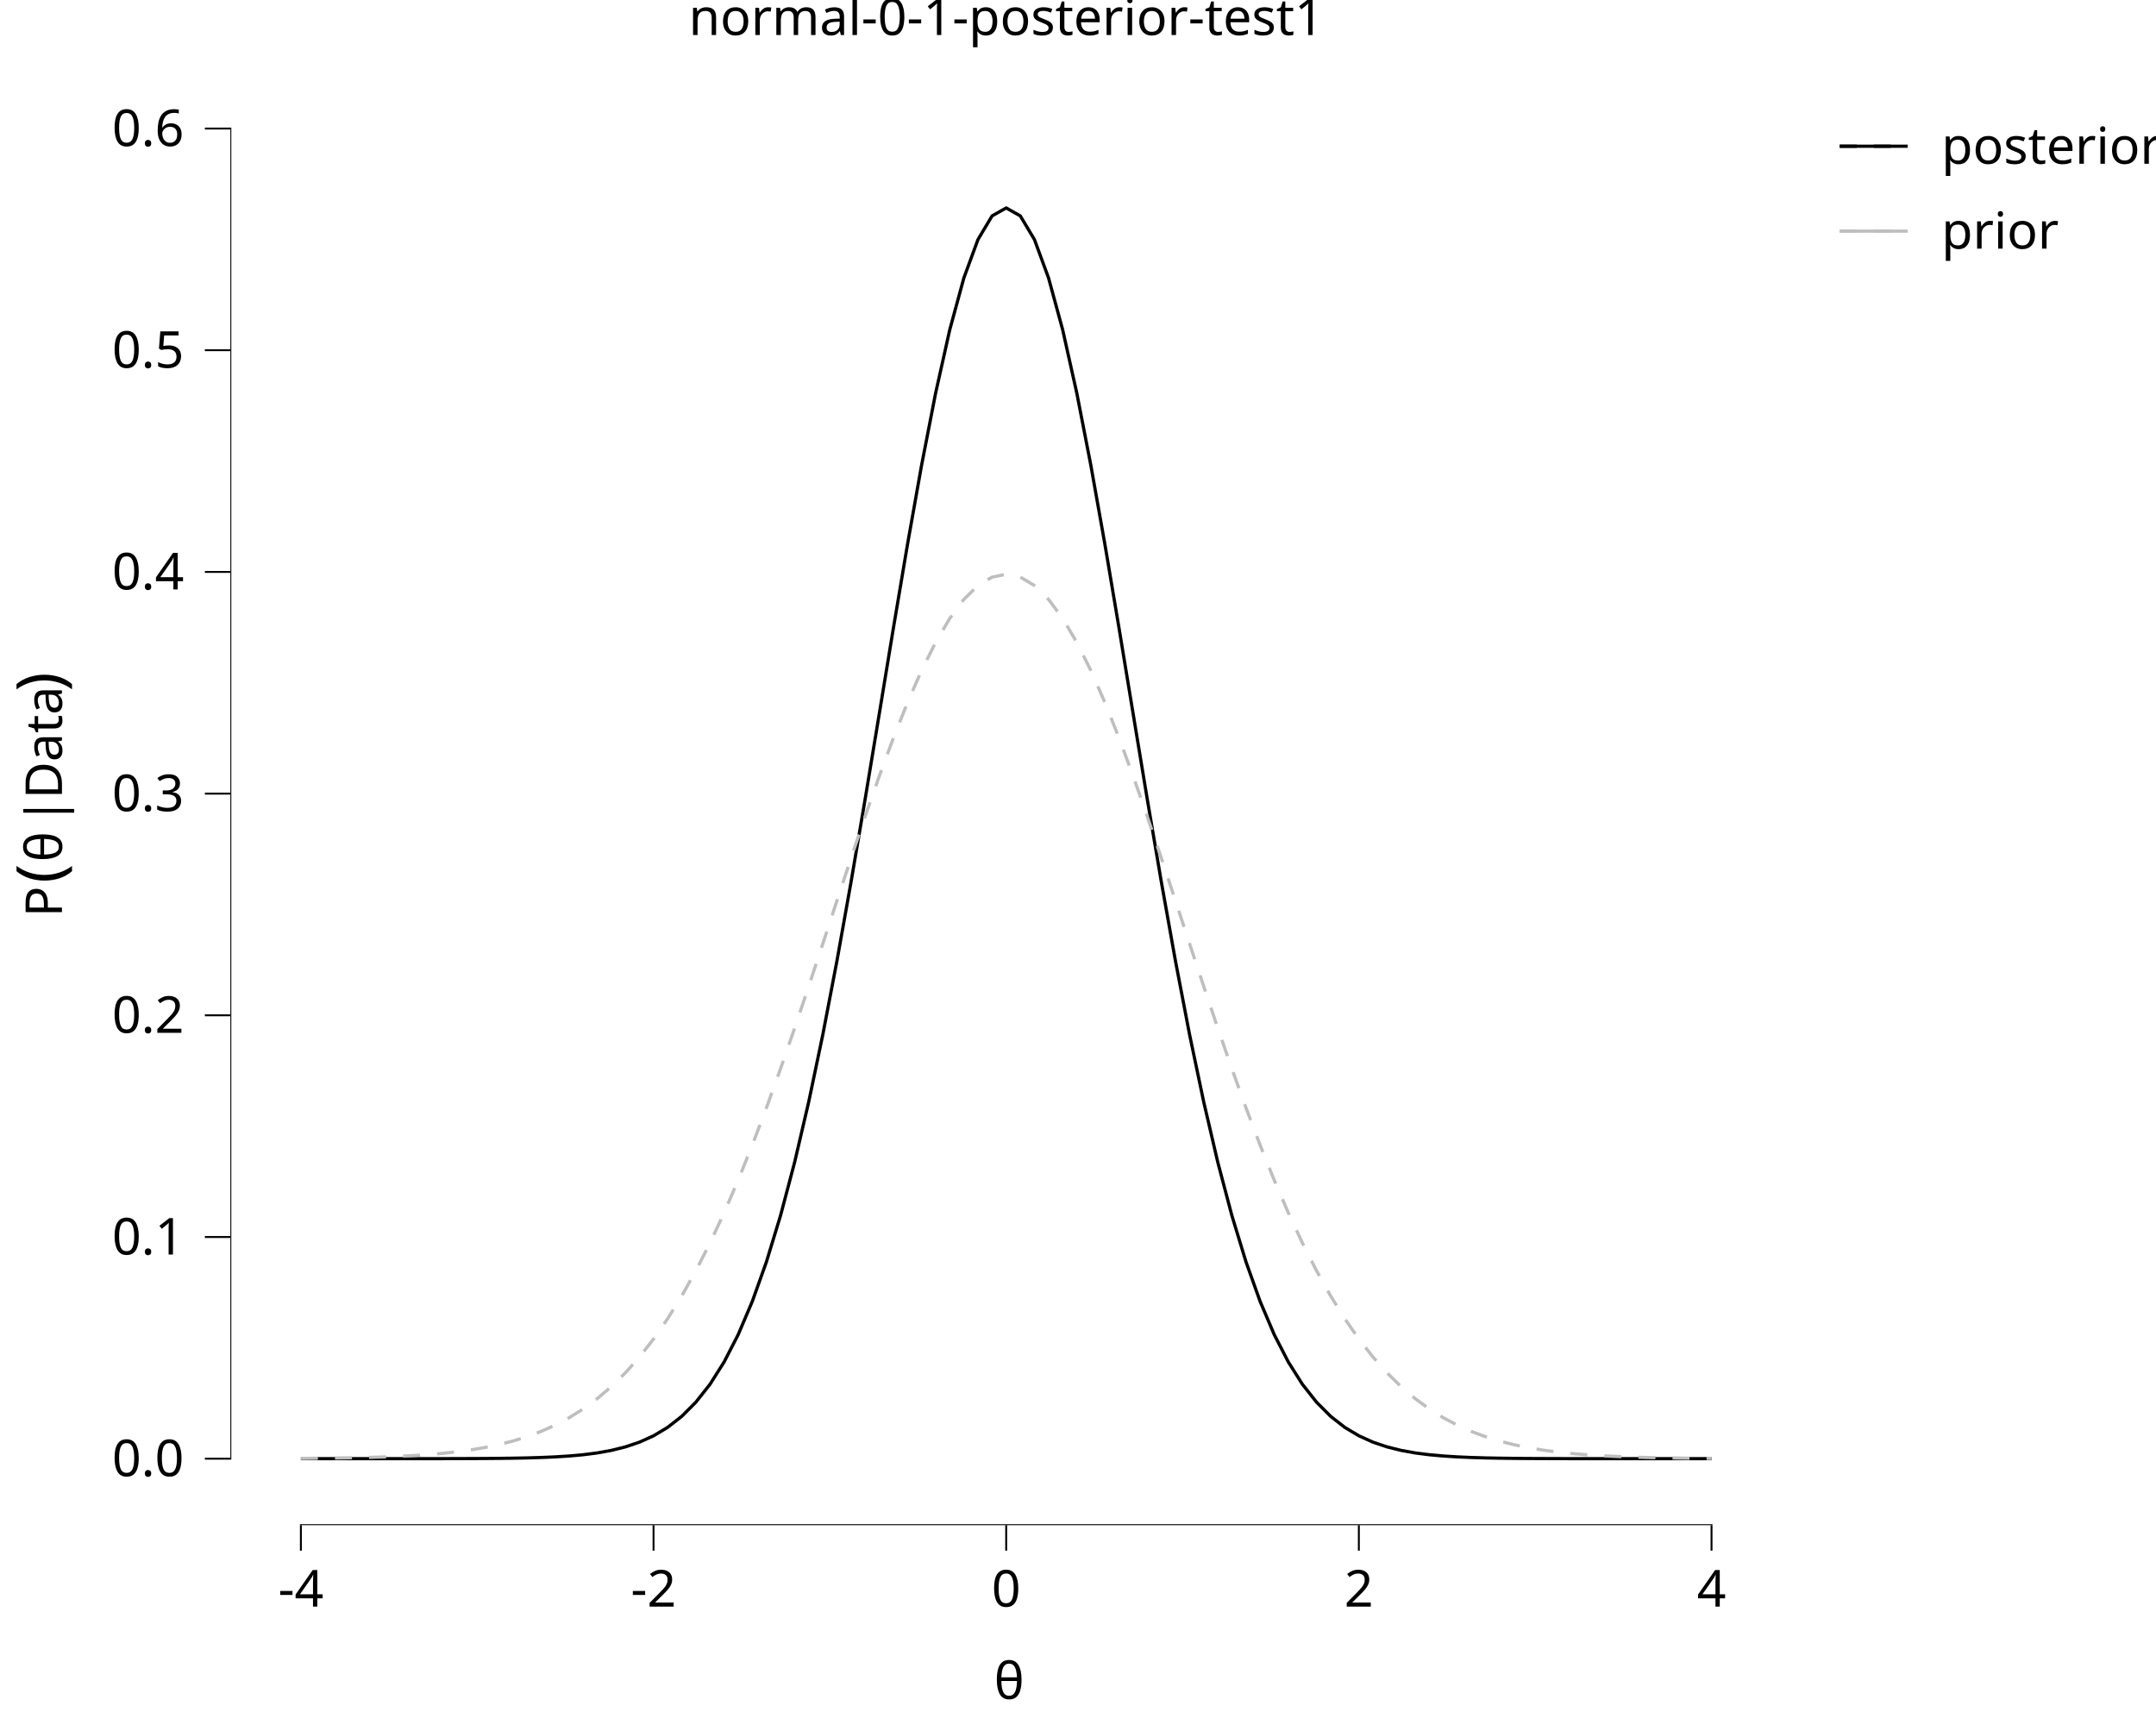
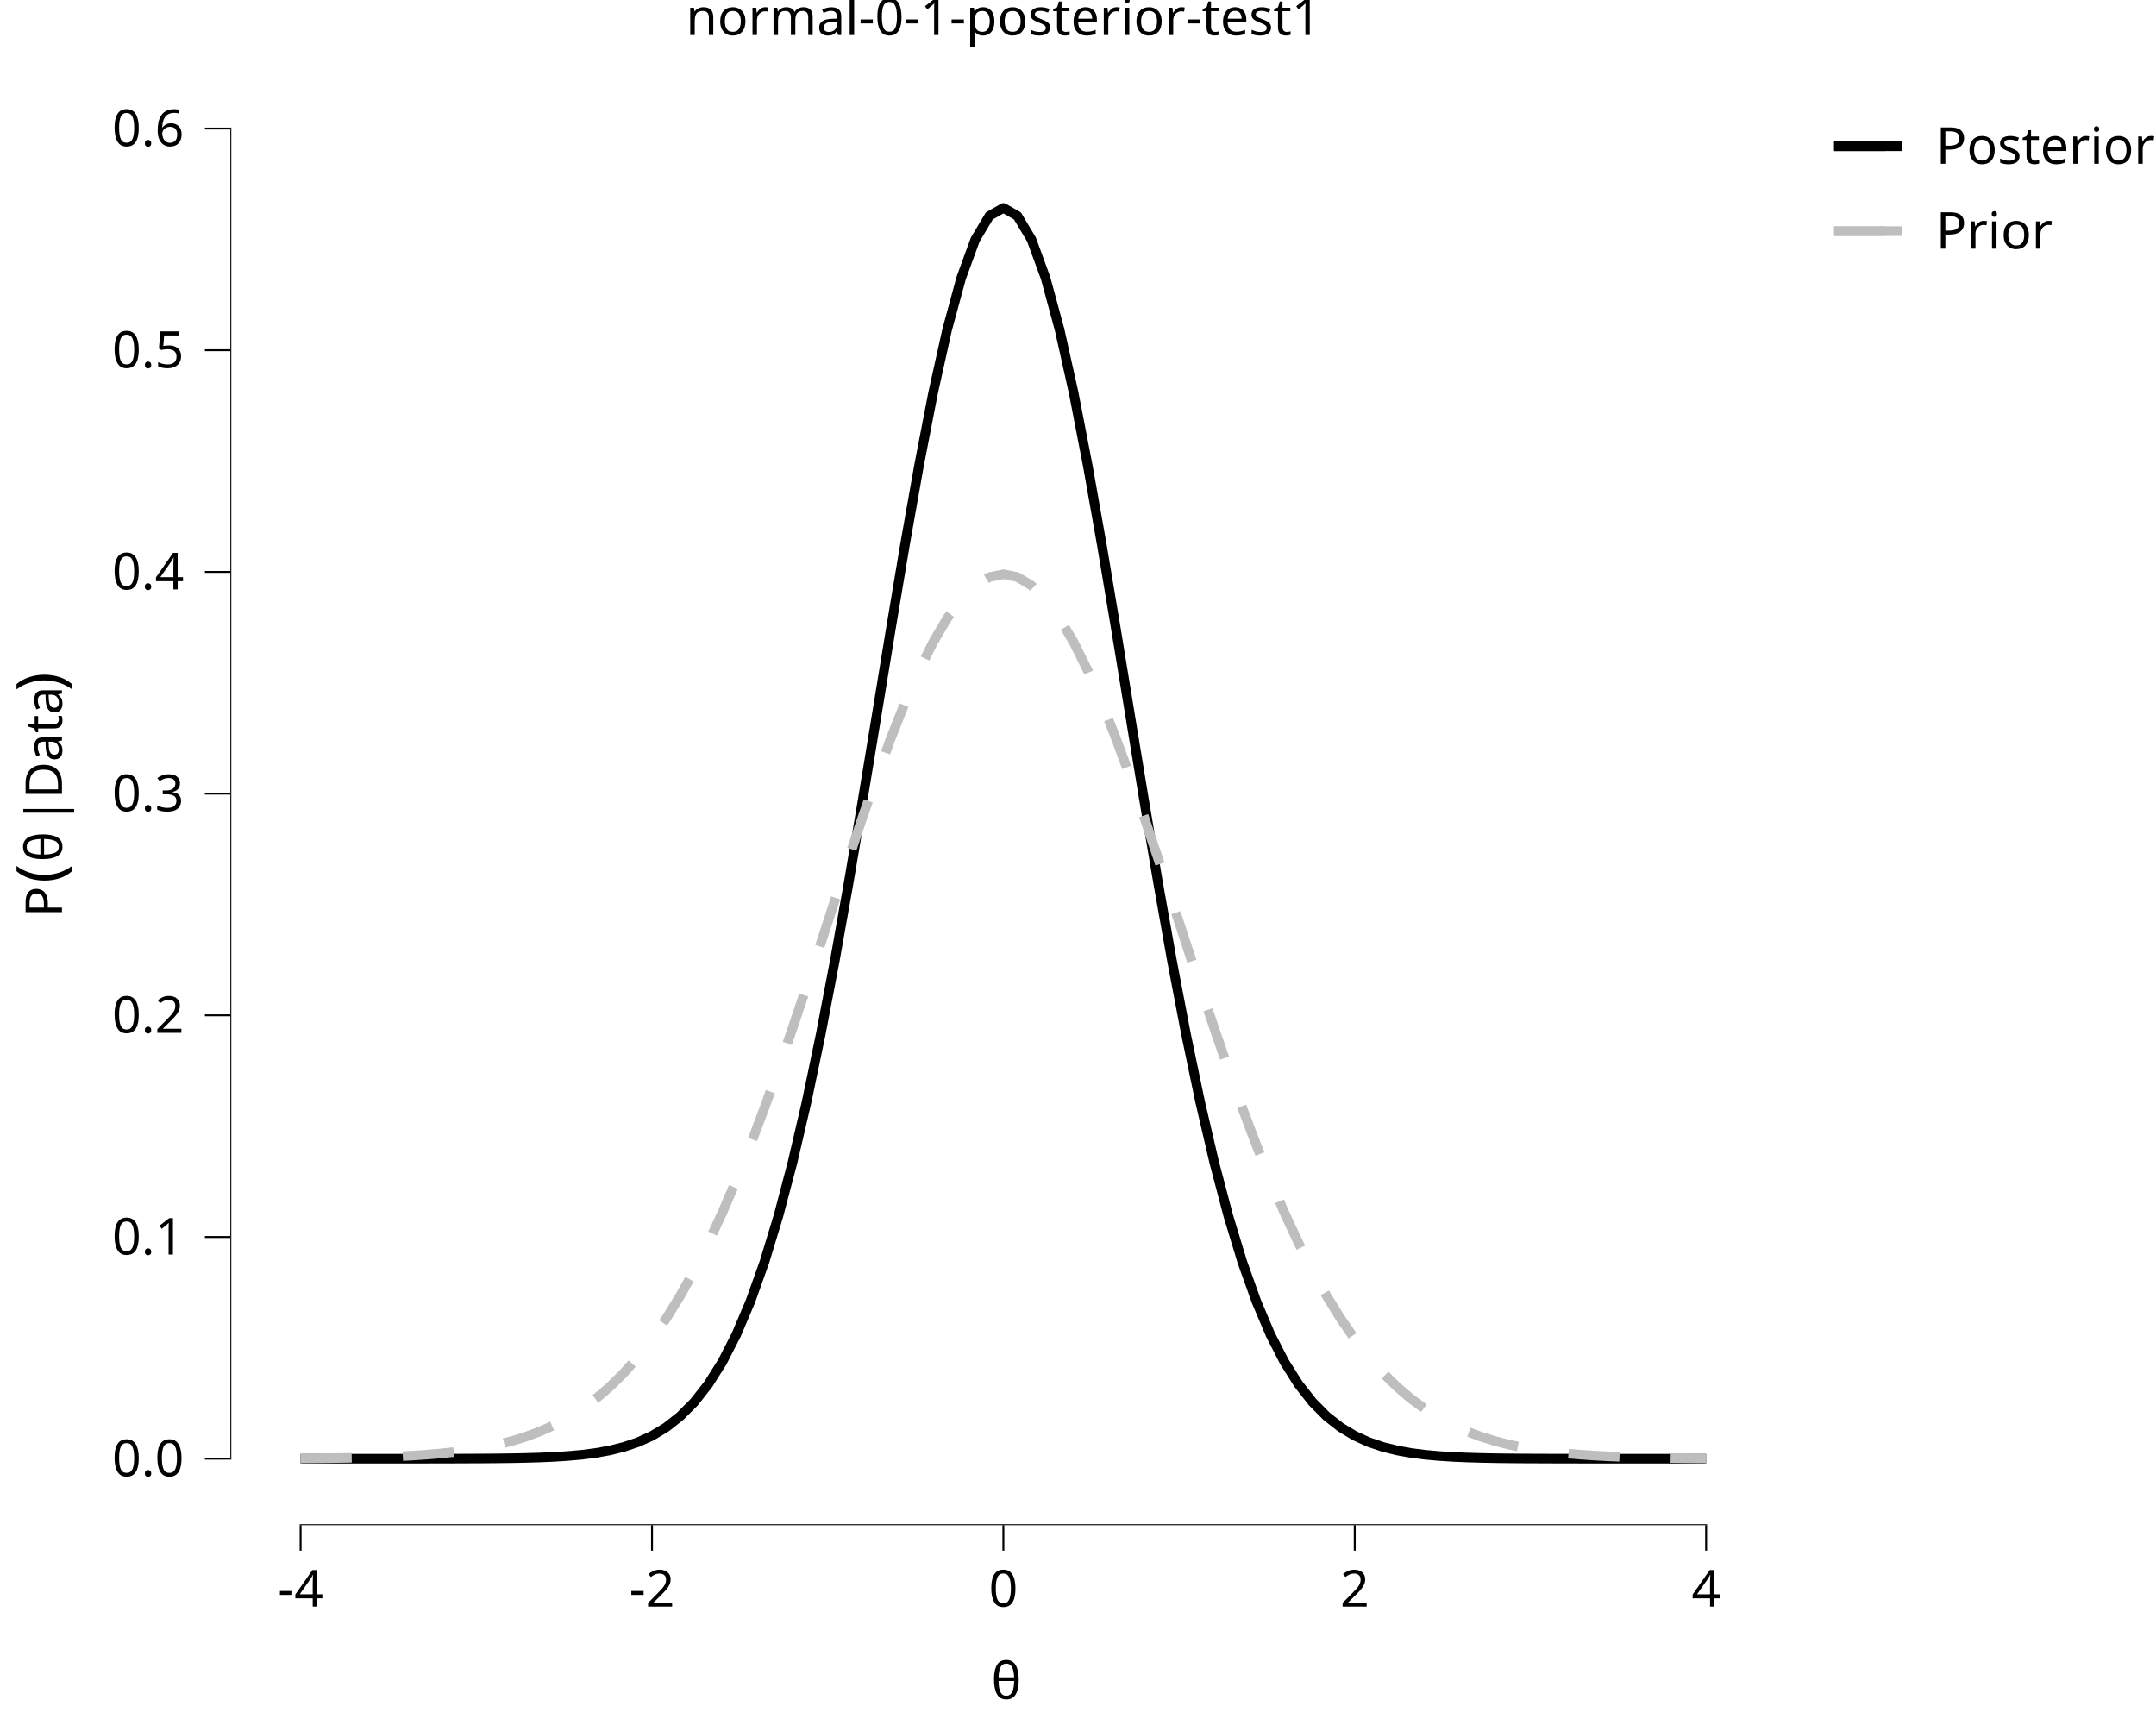
<svg xmlns="http://www.w3.org/2000/svg" class="svglite" data-engine-version="2.0" width="720.00pt" height="576.00pt" viewBox="0 0 720.00 576.00">
  <defs>
    <style type="text/css">
    .svglite line, .svglite polyline, .svglite polygon, .svglite path, .svglite rect, .svglite circle {
      fill: none;
      stroke: #000000;
      stroke-linecap: round;
      stroke-linejoin: round;
      stroke-miterlimit: 10.00;
    }
  </style>
  </defs>
  <rect width="100%" height="100%" style="stroke: none; fill: #FFFFFF;" />
  <defs>
    <clipPath id="cpMC4wMHw3MjAuMDB8MC4wMHw1NzYuMDA=">
      <rect x="0.00" y="0.00" width="720.00" height="576.00" />
    </clipPath>
  </defs>
  <g clip-path="url(#cpMC4wMHw3MjAuMDB8MC4wMHw1NzYuMDA=)">
    <rect x="0.00" y="0.00" width="720.00" height="576.00" style="stroke-width: 10.67; stroke: none;" />
  </g>
  <defs>
-     <clipPath id="cpNzYuOTN8NTk1LjEyfDIwLjcxfDUwOS4yOA==">
-       <rect x="76.93" y="20.71" width="518.19" height="488.57" />
+     <clipPath id="cpNzYuOTN8NTkzLjIzfDIwLjcxfDUwOS4yOA==">
+       <rect x="76.93" y="20.71" width="516.31" height="488.57" />
    </clipPath>
  </defs>
-   <g clip-path="url(#cpNzYuOTN8NTk1LjEyfDIwLjcxfDUwOS4yOA==)">
-     <rect x="76.93" y="20.71" width="518.19" height="488.57" style="stroke-width: 10.67; stroke: none;" />
-     <polyline points="100.48,487.07 105.19,487.07 109.90,487.07 114.61,487.07 119.32,487.07 124.03,487.07 128.75,487.07 133.46,487.07 138.17,487.07 142.88,487.07 147.59,487.06 152.30,487.05 157.01,487.03 161.72,487.01 166.43,486.97 171.14,486.91 175.85,486.82 180.56,486.68 185.28,486.48 189.99,486.18 194.70,485.76 199.41,485.16 204.12,484.31 208.83,483.14 213.54,481.56 218.25,479.43 222.96,476.61 227.67,472.93 232.38,468.21 237.10,462.24 241.81,454.79 246.52,445.64 251.23,434.56 255.94,421.38 260.65,405.93 265.36,388.12 270.07,367.94 274.78,345.47 279.49,320.90 284.20,294.55 288.91,266.85 293.63,238.38 298.34,209.79 303.05,181.85 307.76,155.37 312.47,131.18 317.18,110.08 321.89,92.80 326.60,79.98 331.31,72.09 336.02,69.43 340.73,72.09 345.45,79.98 350.16,92.80 354.87,110.08 359.58,131.18 364.29,155.37 369.00,181.85 373.71,209.79 378.42,238.38 383.13,266.85 387.84,294.55 392.55,320.90 397.26,345.47 401.98,367.94 406.69,388.12 411.40,405.93 416.11,421.38 420.82,434.56 425.53,445.64 430.24,454.79 434.95,462.24 439.66,468.21 444.37,472.93 449.08,476.61 453.79,479.43 458.51,481.56 463.22,483.14 467.93,484.31 472.64,485.16 477.35,485.76 482.06,486.18 486.77,486.48 491.48,486.68 496.19,486.82 500.90,486.91 505.61,486.97 510.33,487.01 515.04,487.03 519.75,487.05 524.46,487.06 529.17,487.07 533.88,487.07 538.59,487.07 543.30,487.07 548.01,487.07 552.72,487.07 557.43,487.07 562.14,487.07 566.86,487.07 571.57,487.07 " style="stroke-width: 1.07; stroke-linecap: butt;" />
-     <polyline points="100.48,486.98 105.19,486.94 109.90,486.89 114.61,486.82 119.32,486.74 124.03,486.62 128.75,486.47 133.46,486.28 138.17,486.03 142.88,485.71 147.59,485.31 152.30,484.80 157.01,484.17 161.72,483.38 166.43,482.41 171.14,481.22 175.85,479.77 180.56,478.02 185.28,475.93 189.99,473.44 194.70,470.50 199.41,467.05 204.12,463.05 208.83,458.42 213.54,453.13 218.25,447.11 222.96,440.32 227.67,432.73 232.38,424.32 237.10,415.06 241.81,404.96 246.52,394.05 251.23,382.36 255.94,369.95 260.65,356.90 265.36,343.33 270.07,329.35 274.78,315.11 279.49,300.79 284.20,286.56 288.91,272.63 293.63,259.18 298.34,246.44 303.05,234.61 307.76,223.89 312.47,214.46 317.18,206.49 321.89,200.14 326.60,195.51 331.31,192.70 336.02,191.75 340.73,192.70 345.45,195.51 350.16,200.14 354.87,206.49 359.58,214.46 364.29,223.89 369.00,234.61 373.71,246.44 378.42,259.18 383.13,272.63 387.84,286.56 392.55,300.79 397.26,315.11 401.98,329.35 406.69,343.33 411.40,356.90 416.11,369.95 420.82,382.36 425.53,394.05 430.24,404.96 434.95,415.06 439.66,424.32 444.37,432.73 449.08,440.32 453.79,447.11 458.51,453.13 463.22,458.42 467.93,463.05 472.64,467.05 477.35,470.50 482.06,473.44 486.77,475.93 491.48,478.02 496.19,479.77 500.90,481.22 505.61,482.41 510.33,483.38 515.04,484.17 519.75,484.80 524.46,485.31 529.17,485.71 533.88,486.03 538.59,486.28 543.30,486.47 548.01,486.62 552.72,486.74 557.43,486.82 562.14,486.89 566.86,486.94 571.57,486.98 " style="stroke-width: 1.07; stroke: #BEBEBE; stroke-dasharray: 5.69,5.69; stroke-linecap: butt;" />
-     <line x1="100.16" y1="509.28" x2="571.89" y2="509.28" style="stroke-width: 0.64; stroke-linecap: butt;" />
+   <g clip-path="url(#cpNzYuOTN8NTkzLjIzfDIwLjcxfDUwOS4yOA==)">
+     <rect x="76.93" y="20.71" width="516.31" height="488.57" style="stroke-width: 10.67; stroke: none;" />
+     <polyline points="100.39,487.07 105.09,487.07 109.78,487.07 114.48,487.07 119.17,487.07 123.86,487.07 128.56,487.07 133.25,487.07 137.94,487.07 142.64,487.07 147.33,487.06 152.03,487.05 156.72,487.03 161.41,487.01 166.11,486.97 170.80,486.91 175.49,486.82 180.19,486.68 184.88,486.48 189.57,486.18 194.27,485.76 198.96,485.16 203.66,484.31 208.35,483.14 213.04,481.56 217.74,479.43 222.43,476.61 227.12,472.93 231.82,468.21 236.51,462.24 241.21,454.79 245.90,445.64 250.59,434.56 255.29,421.38 259.98,405.93 264.67,388.12 269.37,367.94 274.06,345.47 278.76,320.90 283.45,294.55 288.14,266.85 292.84,238.38 297.53,209.79 302.22,181.85 306.92,155.37 311.61,131.18 316.30,110.08 321.00,92.80 325.69,79.98 330.39,72.09 335.08,69.43 339.77,72.09 344.47,79.98 349.16,92.80 353.85,110.08 358.55,131.18 363.24,155.37 367.94,181.85 372.63,209.79 377.32,238.38 382.02,266.85 386.71,294.55 391.40,320.90 396.10,345.47 400.79,367.94 405.49,388.12 410.18,405.93 414.87,421.38 419.57,434.56 424.26,445.64 428.95,454.79 433.65,462.24 438.34,468.21 443.03,472.93 447.73,476.61 452.42,479.43 457.12,481.56 461.81,483.14 466.50,484.31 471.20,485.16 475.89,485.76 480.58,486.18 485.28,486.48 489.97,486.68 494.67,486.82 499.36,486.91 504.05,486.97 508.75,487.01 513.44,487.03 518.13,487.05 522.83,487.06 527.52,487.07 532.22,487.07 536.91,487.07 541.60,487.07 546.30,487.07 550.99,487.07 555.68,487.07 560.38,487.07 565.07,487.07 569.76,487.07 " style="stroke-width: 3.20; stroke-linecap: butt;" />
+     <polyline points="100.39,486.98 105.09,486.94 109.78,486.89 114.48,486.82 119.17,486.74 123.86,486.62 128.56,486.47 133.25,486.28 137.94,486.03 142.64,485.71 147.33,485.31 152.03,484.80 156.72,484.17 161.41,483.38 166.11,482.41 170.80,481.22 175.49,479.77 180.19,478.02 184.88,475.93 189.57,473.44 194.27,470.50 198.96,467.05 203.66,463.05 208.35,458.42 213.04,453.13 217.74,447.11 222.43,440.32 227.12,432.73 231.82,424.32 236.51,415.06 241.21,404.96 245.90,394.05 250.59,382.36 255.29,369.95 259.98,356.90 264.67,343.33 269.37,329.35 274.06,315.11 278.76,300.79 283.45,286.56 288.14,272.63 292.84,259.18 297.53,246.44 302.22,234.61 306.92,223.89 311.61,214.46 316.30,206.49 321.00,200.14 325.69,195.51 330.39,192.70 335.08,191.75 339.77,192.70 344.47,195.51 349.16,200.14 353.85,206.49 358.55,214.46 363.24,223.89 367.94,234.61 372.63,246.44 377.32,259.18 382.02,272.63 386.71,286.56 391.40,300.79 396.10,315.11 400.79,329.35 405.49,343.33 410.18,356.90 414.87,369.95 419.57,382.36 424.26,394.05 428.95,404.96 433.65,415.06 438.34,424.32 443.03,432.73 447.73,440.32 452.42,447.11 457.12,453.13 461.81,458.42 466.50,463.05 471.20,467.05 475.89,470.50 480.58,473.44 485.28,475.93 489.97,478.02 494.67,479.77 499.36,481.22 504.05,482.41 508.75,483.38 513.44,484.17 518.13,484.80 522.83,485.31 527.52,485.71 532.22,486.03 536.91,486.28 541.60,486.47 546.30,486.62 550.99,486.74 555.68,486.82 560.38,486.89 565.07,486.94 569.76,486.98 " style="stroke-width: 3.20; stroke: #BEBEBE; stroke-dasharray: 17.07,17.07; stroke-linecap: butt;" />
+     <line x1="100.08" y1="509.28" x2="570.08" y2="509.28" style="stroke-width: 0.64; stroke-linecap: butt;" />
    <line x1="76.93" y1="487.39" x2="76.93" y2="42.60" style="stroke-width: 0.64; stroke-linecap: butt;" />
-     <rect x="76.93" y="20.71" width="518.19" height="488.57" style="stroke-width: 0.00; stroke: none;" />
+     <rect x="76.93" y="20.71" width="516.31" height="488.57" style="stroke-width: 0.00; stroke: none;" />
  </g>
  <g clip-path="url(#cpMC4wMHw3MjAuMDB8MC4wMHw1NzYuMDA=)">
    <polyline points="76.93,509.28 76.93,20.71 " style="stroke-width: 0.00; stroke: none; stroke-linecap: butt;" />
    <text x="61.45" y="492.92" text-anchor="end" style="font-size: 17.00px; font-family: sans;" textLength="23.63px" lengthAdjust="spacingAndGlyphs">0.0</text>
    <text x="61.45" y="418.90" text-anchor="end" style="font-size: 17.00px; font-family: sans;" textLength="23.63px" lengthAdjust="spacingAndGlyphs">0.1</text>
    <text x="61.45" y="344.87" text-anchor="end" style="font-size: 17.00px; font-family: sans;" textLength="23.63px" lengthAdjust="spacingAndGlyphs">0.2</text>
    <text x="61.45" y="270.85" text-anchor="end" style="font-size: 17.00px; font-family: sans;" textLength="23.63px" lengthAdjust="spacingAndGlyphs">0.3</text>
    <text x="61.45" y="196.82" text-anchor="end" style="font-size: 17.00px; font-family: sans;" textLength="23.63px" lengthAdjust="spacingAndGlyphs">0.4</text>
    <text x="61.45" y="122.79" text-anchor="end" style="font-size: 17.00px; font-family: sans;" textLength="23.63px" lengthAdjust="spacingAndGlyphs">0.5</text>
    <text x="61.45" y="48.77" text-anchor="end" style="font-size: 17.00px; font-family: sans;" textLength="23.63px" lengthAdjust="spacingAndGlyphs">0.6</text>
    <polyline points="68.42,487.07 76.93,487.07 " style="stroke-width: 0.64; stroke-linecap: butt;" />
    <polyline points="68.42,413.05 76.93,413.05 " style="stroke-width: 0.64; stroke-linecap: butt;" />
    <polyline points="68.42,339.02 76.93,339.02 " style="stroke-width: 0.64; stroke-linecap: butt;" />
    <polyline points="68.42,265.00 76.93,265.00 " style="stroke-width: 0.64; stroke-linecap: butt;" />
    <polyline points="68.42,190.97 76.93,190.97 " style="stroke-width: 0.64; stroke-linecap: butt;" />
    <polyline points="68.42,116.94 76.93,116.94 " style="stroke-width: 0.64; stroke-linecap: butt;" />
    <polyline points="68.42,42.92 76.93,42.92 " style="stroke-width: 0.64; stroke-linecap: butt;" />
-     <polyline points="76.93,509.28 595.12,509.28 " style="stroke-width: 0.00; stroke: none; stroke-linecap: butt;" />
-     <polyline points="100.48,517.79 100.48,509.28 " style="stroke-width: 0.64; stroke-linecap: butt;" />
-     <polyline points="218.25,517.79 218.25,509.28 " style="stroke-width: 0.64; stroke-linecap: butt;" />
-     <polyline points="336.02,517.79 336.02,509.28 " style="stroke-width: 0.64; stroke-linecap: butt;" />
-     <polyline points="453.79,517.79 453.79,509.28 " style="stroke-width: 0.64; stroke-linecap: butt;" />
-     <polyline points="571.57,517.79 571.57,509.28 " style="stroke-width: 0.64; stroke-linecap: butt;" />
-     <text x="100.48" y="536.46" text-anchor="middle" style="font-size: 17.00px; font-family: sans;" textLength="15.12px" lengthAdjust="spacingAndGlyphs">-4</text>
-     <text x="218.25" y="536.46" text-anchor="middle" style="font-size: 17.00px; font-family: sans;" textLength="15.12px" lengthAdjust="spacingAndGlyphs">-2</text>
-     <text x="336.02" y="536.46" text-anchor="middle" style="font-size: 17.00px; font-family: sans;" textLength="9.46px" lengthAdjust="spacingAndGlyphs">0</text>
-     <text x="453.79" y="536.46" text-anchor="middle" style="font-size: 17.00px; font-family: sans;" textLength="9.46px" lengthAdjust="spacingAndGlyphs">2</text>
-     <text x="571.57" y="536.46" text-anchor="middle" style="font-size: 17.00px; font-family: sans;" textLength="9.46px" lengthAdjust="spacingAndGlyphs">4</text>
-     <text x="331.96" y="567.29" style="font-size: 17.00px; font-family: sans;" textLength="8.13px" lengthAdjust="spacingAndGlyphs">θ</text>
+     <polyline points="76.93,509.28 593.23,509.28 " style="stroke-width: 0.00; stroke: none; stroke-linecap: butt;" />
+     <polyline points="100.39,517.79 100.39,509.28 " style="stroke-width: 0.64; stroke-linecap: butt;" />
+     <polyline points="217.74,517.79 217.74,509.28 " style="stroke-width: 0.64; stroke-linecap: butt;" />
+     <polyline points="335.08,517.79 335.08,509.28 " style="stroke-width: 0.64; stroke-linecap: butt;" />
+     <polyline points="452.42,517.79 452.42,509.28 " style="stroke-width: 0.64; stroke-linecap: butt;" />
+     <polyline points="569.76,517.79 569.76,509.28 " style="stroke-width: 0.64; stroke-linecap: butt;" />
+     <text x="100.39" y="536.46" text-anchor="middle" style="font-size: 17.00px; font-family: sans;" textLength="15.12px" lengthAdjust="spacingAndGlyphs">-4</text>
+     <text x="217.74" y="536.46" text-anchor="middle" style="font-size: 17.00px; font-family: sans;" textLength="15.12px" lengthAdjust="spacingAndGlyphs">-2</text>
+     <text x="335.08" y="536.46" text-anchor="middle" style="font-size: 17.00px; font-family: sans;" textLength="9.46px" lengthAdjust="spacingAndGlyphs">0</text>
+     <text x="452.42" y="536.46" text-anchor="middle" style="font-size: 17.00px; font-family: sans;" textLength="9.46px" lengthAdjust="spacingAndGlyphs">2</text>
+     <text x="569.76" y="536.46" text-anchor="middle" style="font-size: 17.00px; font-family: sans;" textLength="9.46px" lengthAdjust="spacingAndGlyphs">4</text>
+     <text x="331.02" y="567.29" style="font-size: 17.00px; font-family: sans;" textLength="8.13px" lengthAdjust="spacingAndGlyphs">θ</text>
    <text transform="translate(20.69,306.22) rotate(-90)" style="font-size: 17.00px; font-family: sans;" textLength="11.34px" lengthAdjust="spacingAndGlyphs">P</text>
    <text transform="translate(20.69,294.88) rotate(-90)" style="font-size: 21.25px; font-family: sans;" textLength="7.08px" lengthAdjust="spacingAndGlyphs">(</text>
    <text transform="translate(20.69,287.80) rotate(-90)" style="font-size: 17.00px; font-family: sans;" textLength="8.13px" lengthAdjust="spacingAndGlyphs">θ</text>
    <text transform="translate(20.69,279.67) rotate(-90)" style="font-size: 17.00px; font-family: sans;" textLength="4.25px" lengthAdjust="spacingAndGlyphs"> </text>
    <text transform="translate(20.69,275.42) rotate(-90)" style="font-size: 17.00px; font-family: sans;" textLength="4.42px" lengthAdjust="spacingAndGlyphs">|</text>
    <text transform="translate(20.69,271.00) rotate(-90)" style="font-size: 17.00px; font-family: sans;" textLength="4.25px" lengthAdjust="spacingAndGlyphs"> </text>
    <text transform="translate(20.69,266.75) rotate(-90)" style="font-size: 17.00px; font-family: sans;" textLength="35.91px" lengthAdjust="spacingAndGlyphs">Data</text>
    <text transform="translate(20.69,230.83) rotate(-90)" style="font-size: 21.25px; font-family: sans;" textLength="7.06px" lengthAdjust="spacingAndGlyphs">)</text>
-     <rect x="606.08" y="20.71" width="113.92" height="76.12" style="stroke-width: 0.75; stroke: none;" />
-     <rect x="606.08" y="20.71" width="113.92" height="76.12" style="stroke-width: 10.67; stroke: none;" />
-     <rect x="611.56" y="34.66" width="28.35" height="28.35" style="stroke-width: 10.67; stroke: none;" />
-     <line x1="614.39" y1="48.83" x2="637.07" y2="48.83" style="stroke-width: 1.07; stroke-linecap: butt;" />
-     <line x1="614.39" y1="48.83" x2="637.07" y2="48.83" style="stroke-width: 1.07; stroke-dasharray: 5.69,5.69; stroke-linecap: butt;" />
-     <rect x="611.56" y="63.00" width="28.35" height="28.35" style="stroke-width: 10.67; stroke: none;" />
-     <line x1="614.39" y1="77.18" x2="637.07" y2="77.18" style="stroke-width: 1.07; stroke: #BEBEBE; stroke-linecap: butt;" />
-     <line x1="614.39" y1="77.18" x2="637.07" y2="77.18" style="stroke-width: 1.07; stroke: #BEBEBE; stroke-dasharray: 5.69,5.69; stroke-linecap: butt;" />
-     <text x="648.37" y="54.68" style="font-size: 17.00px; font-family: sans;" textLength="66.15px" lengthAdjust="spacingAndGlyphs">posterior</text>
-     <text x="648.37" y="83.03" style="font-size: 17.00px; font-family: sans;" textLength="34.01px" lengthAdjust="spacingAndGlyphs">prior</text>
-     <text x="336.02" y="11.70" text-anchor="middle" style="font-size: 17.00px; font-family: sans;" textLength="196.53px" lengthAdjust="spacingAndGlyphs">normal-0-1-posterior-test1</text>
+     <rect x="604.19" y="20.71" width="115.81" height="76.12" style="stroke-width: 0.75; stroke: none;" />
+     <rect x="604.19" y="20.71" width="115.81" height="76.12" style="stroke-width: 10.67; stroke: none;" />
+     <rect x="609.67" y="34.66" width="28.35" height="28.35" style="stroke-width: 10.67; stroke: none;" />
+     <line x1="612.51" y1="48.83" x2="635.18" y2="48.83" style="stroke-width: 3.20; stroke-linecap: butt;" />
+     <line x1="612.51" y1="48.83" x2="635.18" y2="48.83" style="stroke-width: 3.20; stroke-dasharray: 17.07,17.07; stroke-linecap: butt;" />
+     <rect x="609.67" y="63.00" width="28.35" height="28.35" style="stroke-width: 10.67; stroke: none;" />
+     <line x1="612.51" y1="77.18" x2="635.18" y2="77.18" style="stroke-width: 3.20; stroke: #BEBEBE; stroke-linecap: butt;" />
+     <line x1="612.51" y1="77.18" x2="635.18" y2="77.18" style="stroke-width: 3.20; stroke: #BEBEBE; stroke-dasharray: 17.07,17.07; stroke-linecap: butt;" />
+     <text x="646.49" y="54.68" style="font-size: 17.00px; font-family: sans;" textLength="68.03px" lengthAdjust="spacingAndGlyphs">Posterior</text>
+     <text x="646.49" y="83.03" style="font-size: 17.00px; font-family: sans;" textLength="35.89px" lengthAdjust="spacingAndGlyphs">Prior</text>
+     <text x="335.08" y="11.70" text-anchor="middle" style="font-size: 17.00px; font-family: sans;" textLength="196.53px" lengthAdjust="spacingAndGlyphs">normal-0-1-posterior-test1</text>
  </g>
</svg>
